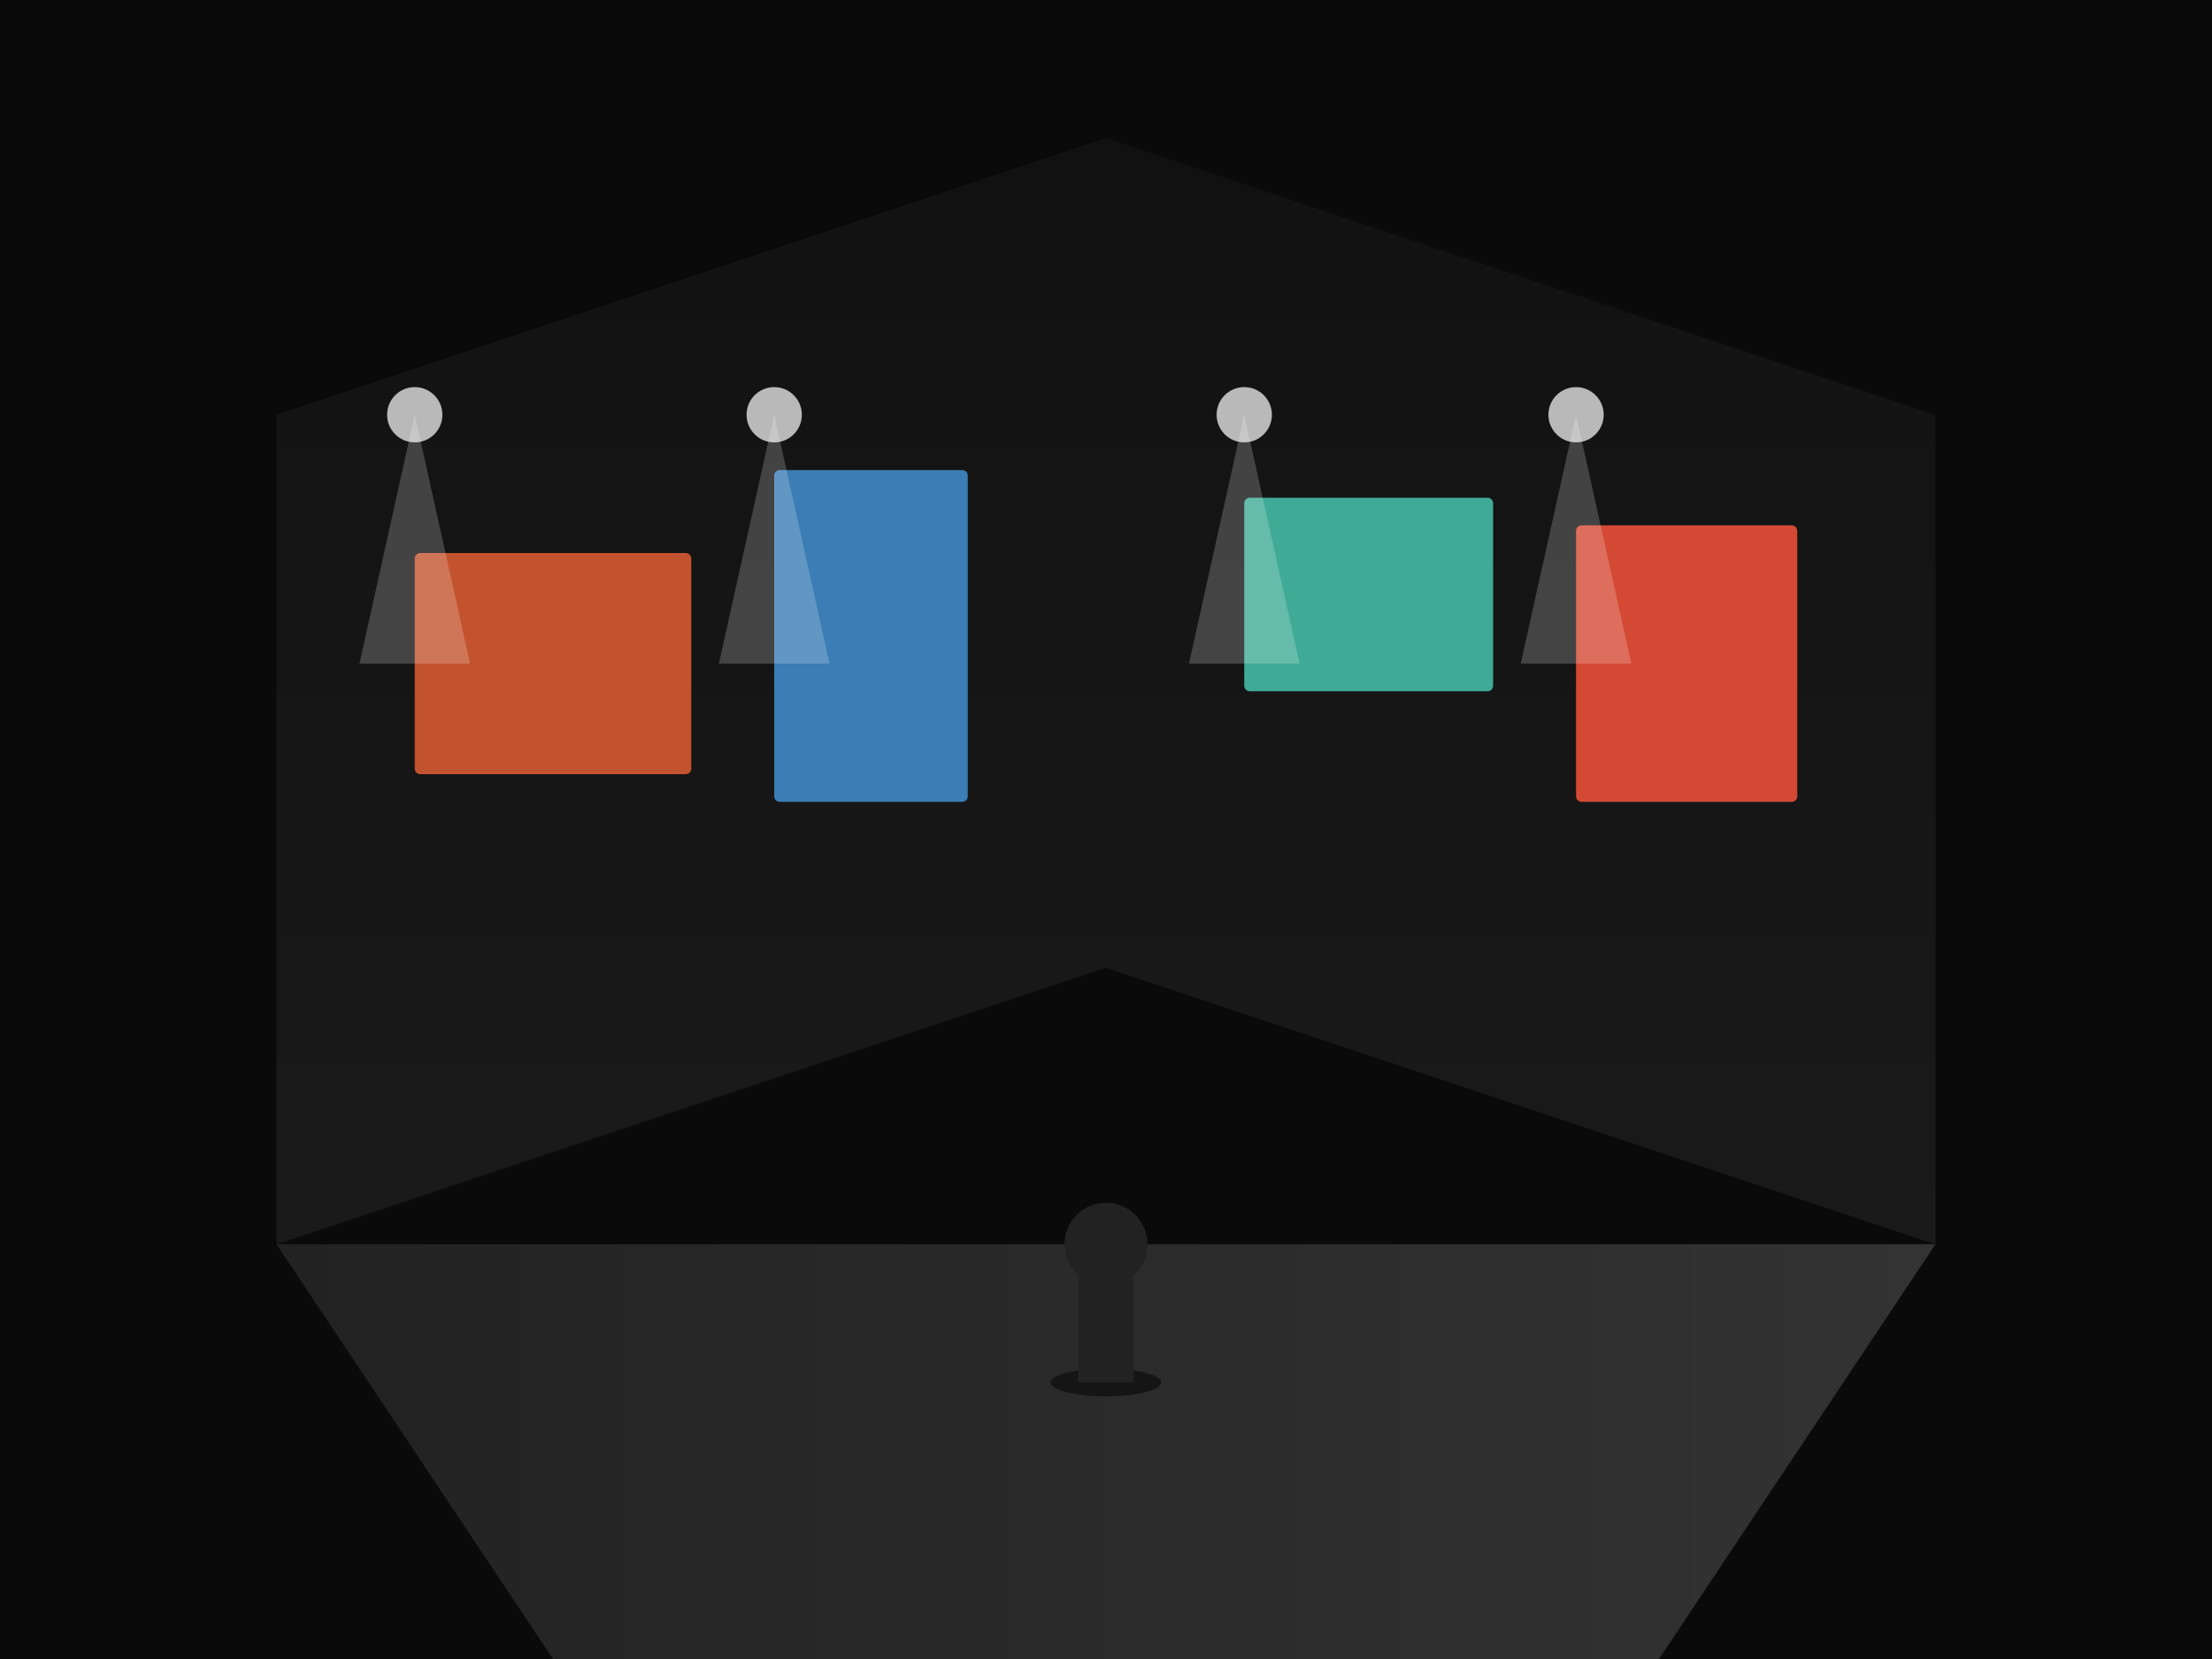
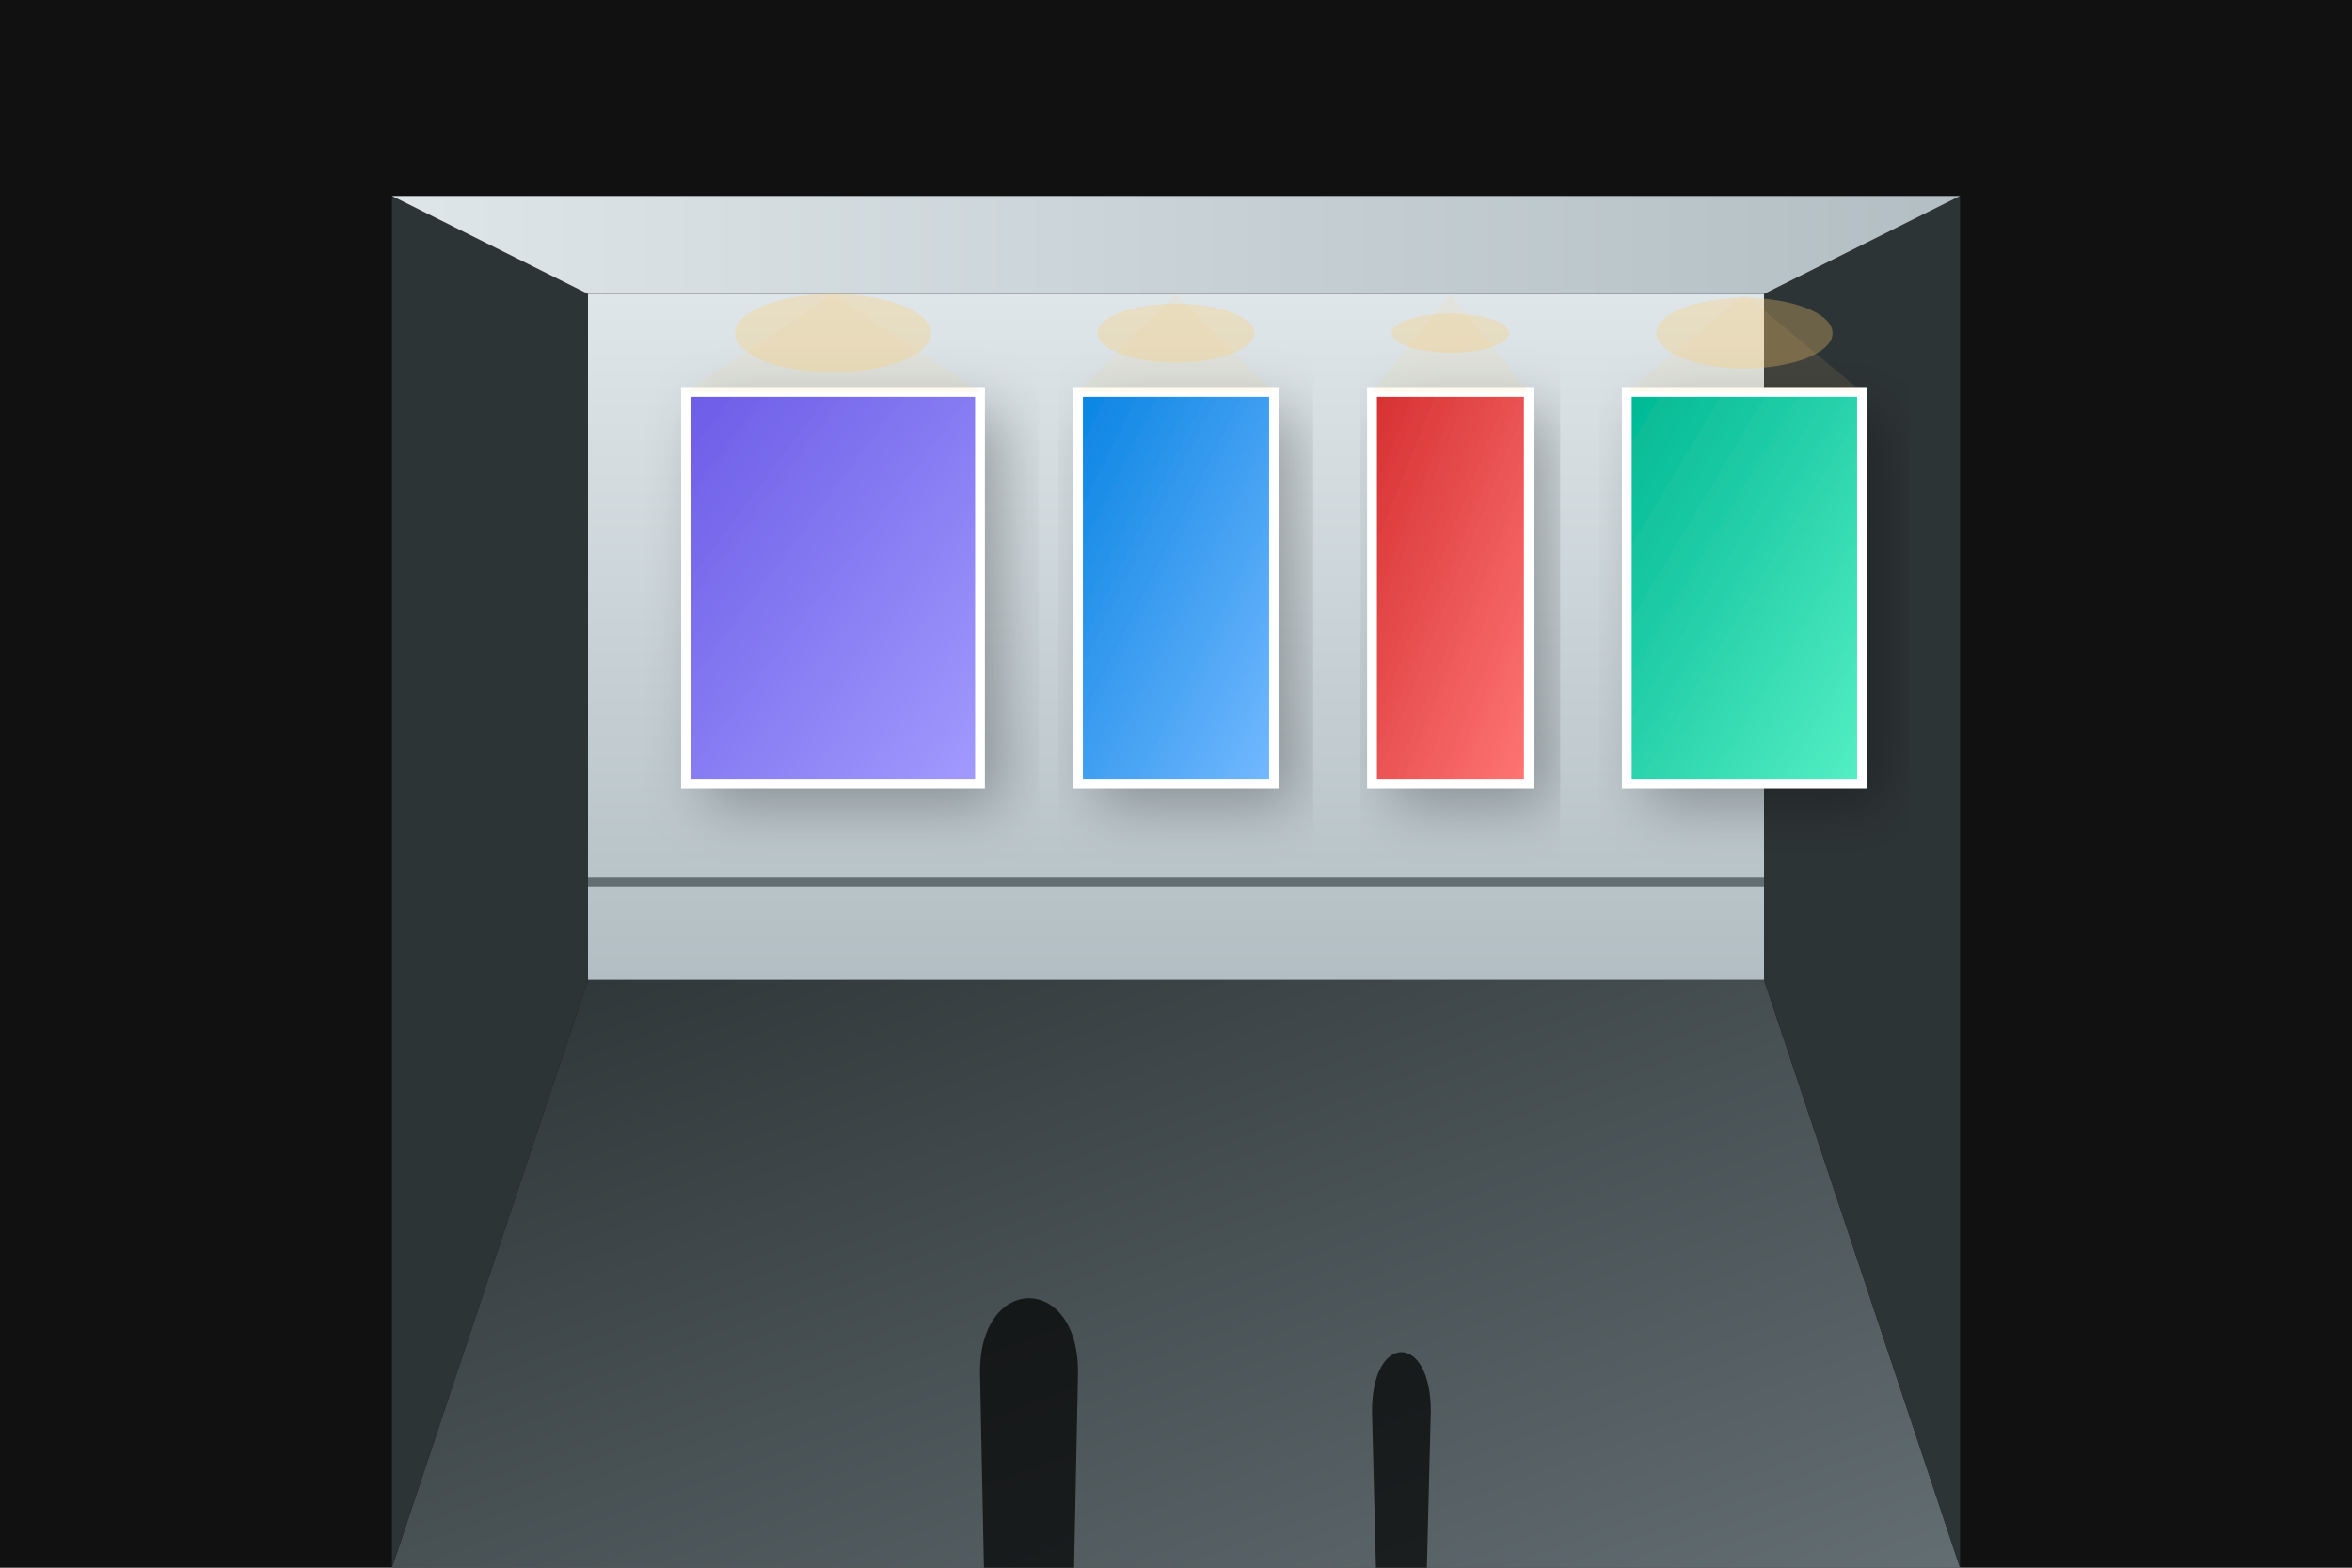
- <svg xmlns="http://www.w3.org/2000/svg" width="800" height="600" viewBox="0 0 800 600">
+ <svg xmlns="http://www.w3.org/2000/svg" width="100%" height="100%" viewBox="0 0 1200 800">
  <defs>
-     <linearGradient id="floorGradient" x1="0%" y1="0%" x2="100%" y2="0%">
-       <stop offset="0%" style="stop-color:#222;stop-opacity:1" />
-       <stop offset="100%" style="stop-color:#333;stop-opacity:1" />
+     <linearGradient id="floor-gradient" x1="0%" y1="0%" x2="100%" y2="100%">
+       <stop offset="0%" stop-color="#2d3436" />
+       <stop offset="100%" stop-color="#636e72" />
    </linearGradient>
-     <linearGradient id="wallGradient" x1="0%" y1="0%" x2="0%" y2="100%">
-       <stop offset="0%" style="stop-color:#111;stop-opacity:1" />
-       <stop offset="100%" style="stop-color:#1a1a1a;stop-opacity:1" />
+     <linearGradient id="wall-gradient" x1="0%" y1="0%" x2="0%" y2="100%">
+       <stop offset="0%" stop-color="#dfe6e9" />
+       <stop offset="100%" stop-color="#b2bec3" />
    </linearGradient>
+     <linearGradient id="ceiling-gradient" x1="0%" y1="0%" x2="100%" y2="0%">
+       <stop offset="0%" stop-color="#dfe6e9" />
+       <stop offset="100%" stop-color="#b2bec3" />
+     </linearGradient>
+     <linearGradient id="artwork1-gradient" x1="0%" y1="0%" x2="100%" y2="100%">
+       <stop offset="0%" stop-color="#6c5ce7" />
+       <stop offset="100%" stop-color="#a29bfe" />
+     </linearGradient>
+     <linearGradient id="artwork2-gradient" x1="0%" y1="0%" x2="100%" y2="100%">
+       <stop offset="0%" stop-color="#0984e3" />
+       <stop offset="100%" stop-color="#74b9ff" />
+     </linearGradient>
+     <linearGradient id="artwork3-gradient" x1="0%" y1="0%" x2="100%" y2="100%">
+       <stop offset="0%" stop-color="#d63031" />
+       <stop offset="100%" stop-color="#ff7675" />
+     </linearGradient>
+     <linearGradient id="artwork4-gradient" x1="0%" y1="0%" x2="100%" y2="100%">
+       <stop offset="0%" stop-color="#00b894" />
+       <stop offset="100%" stop-color="#55efc4" />
+     </linearGradient>
+     <filter id="shadow" x="-20%" y="-20%" width="140%" height="140%">
+       <feDropShadow dx="10" dy="10" stdDeviation="15" flood-opacity="0.3" />
+     </filter>
  </defs>
-   <rect width="100%" height="100%" fill="#0a0a0a" />
-   <polygon points="100,450 700,450 600,600 200,600" fill="url(#floorGradient)" />
-   <polygon points="100,450 100,150 400,50 400,350 100,450" fill="url(#wallGradient)" />
-   <polygon points="400,350 400,50 700,150 700,450 400,350" fill="url(#wallGradient)" />
-   <rect x="150" y="200" width="100" height="80" rx="2" ry="2" fill="#d65a31" opacity="0.9" />
-   <rect x="280" y="170" width="70" height="120" rx="2" ry="2" fill="#3f88c5" opacity="0.9" />
-   <rect x="450" y="180" width="90" height="70" rx="2" ry="2" fill="#44bba4" opacity="0.9" />
-   <rect x="570" y="190" width="80" height="100" rx="2" ry="2" fill="#e94f37" opacity="0.9" />
-   <circle cx="150" cy="150" r="10" fill="#fff" opacity="0.7">
-     <animate attributeName="opacity" values="0.7;0.9;0.7" dur="3s" repeatCount="indefinite" />
-   </circle>
-   <circle cx="280" cy="150" r="10" fill="#fff" opacity="0.7">
-     <animate attributeName="opacity" values="0.7;0.9;0.7" dur="4s" repeatCount="indefinite" />
-   </circle>
-   <circle cx="450" cy="150" r="10" fill="#fff" opacity="0.7">
-     <animate attributeName="opacity" values="0.7;0.9;0.7" dur="3.5s" repeatCount="indefinite" />
-   </circle>
-   <circle cx="570" cy="150" r="10" fill="#fff" opacity="0.7">
-     <animate attributeName="opacity" values="0.7;0.9;0.7" dur="2.5s" repeatCount="indefinite" />
-   </circle>
-   <polygon points="150,150 130,240 170,240" fill="#fff" opacity="0.2" />
-   <polygon points="280,150 260,240 300,240" fill="#fff" opacity="0.2" />
-   <polygon points="450,150 430,240 470,240" fill="#fff" opacity="0.2" />
-   <polygon points="570,150 550,240 590,240" fill="#fff" opacity="0.2" />
-   <ellipse cx="400" cy="500" rx="20" ry="5" fill="#000" opacity="0.5" />
-   <path d="M390 500 L390 460 A10 15 0 0 1 410 460 L410 500" fill="#222" />
-   <circle cx="400" cy="450" r="15" fill="#222" />
+   <rect width="100%" height="100%" fill="#111" />
+   <polygon points="200,800 1000,800 900,500 300,500" fill="url(#floor-gradient)" />
+   <polygon points="200,800 300,500 300,150 200,100" fill="#2d3436" />
+   <polygon points="1000,800 900,500 900,150 1000,100" fill="#2d3436" />
+   <polygon points="300,500 900,500 900,150 300,150" fill="url(#wall-gradient)" />
+   <polygon points="200,100 300,150 900,150 1000,100" fill="url(#ceiling-gradient)" />
+   <rect x="350" y="200" width="150" height="200" fill="url(#artwork1-gradient)" filter="url(#shadow)" />
+   <rect x="350" y="200" width="150" height="200" stroke="#fff" stroke-width="5" fill="none" />
+   <rect x="550" y="200" width="100" height="200" fill="url(#artwork2-gradient)" filter="url(#shadow)" />
+   <rect x="550" y="200" width="100" height="200" stroke="#fff" stroke-width="5" fill="none" />
+   <rect x="700" y="200" width="80" height="200" fill="url(#artwork3-gradient)" filter="url(#shadow)" />
+   <rect x="700" y="200" width="80" height="200" stroke="#fff" stroke-width="5" fill="none" />
+   <rect x="830" y="200" width="120" height="200" fill="url(#artwork4-gradient)" filter="url(#shadow)" />
+   <rect x="830" y="200" width="120" height="200" stroke="#fff" stroke-width="5" fill="none" />
+   <ellipse cx="425" cy="170" rx="50" ry="20" fill="#fdcb6e" opacity="0.3" />
+   <ellipse cx="600" cy="170" rx="40" ry="15" fill="#fdcb6e" opacity="0.3" />
+   <ellipse cx="740" cy="170" rx="30" ry="10" fill="#fdcb6e" opacity="0.3" />
+   <ellipse cx="890" cy="170" rx="45" ry="18" fill="#fdcb6e" opacity="0.3" />
+   <path d="M425,150 L350,200 L500,200 Z" fill="#fdcb6e" opacity="0.1" />
+   <path d="M600,150 L550,200 L650,200 Z" fill="#fdcb6e" opacity="0.1" />
+   <path d="M740,150 L700,200 L780,200 Z" fill="#fdcb6e" opacity="0.1" />
+   <path d="M890,150 L830,200 L950,200 Z" fill="#fdcb6e" opacity="0.1" />
+   <line x1="300" y1="450" x2="900" y2="450" stroke="#636e72" stroke-width="5" />
+   <path d="M500,700 C500,650 550,650 550,700 L548,800 L502,800 Z" fill="#000" opacity="0.7" />
+   <path d="M700,720 C700,680 730,680 730,720 L728,800 L702,800 Z" fill="#000" opacity="0.7" />
</svg>
